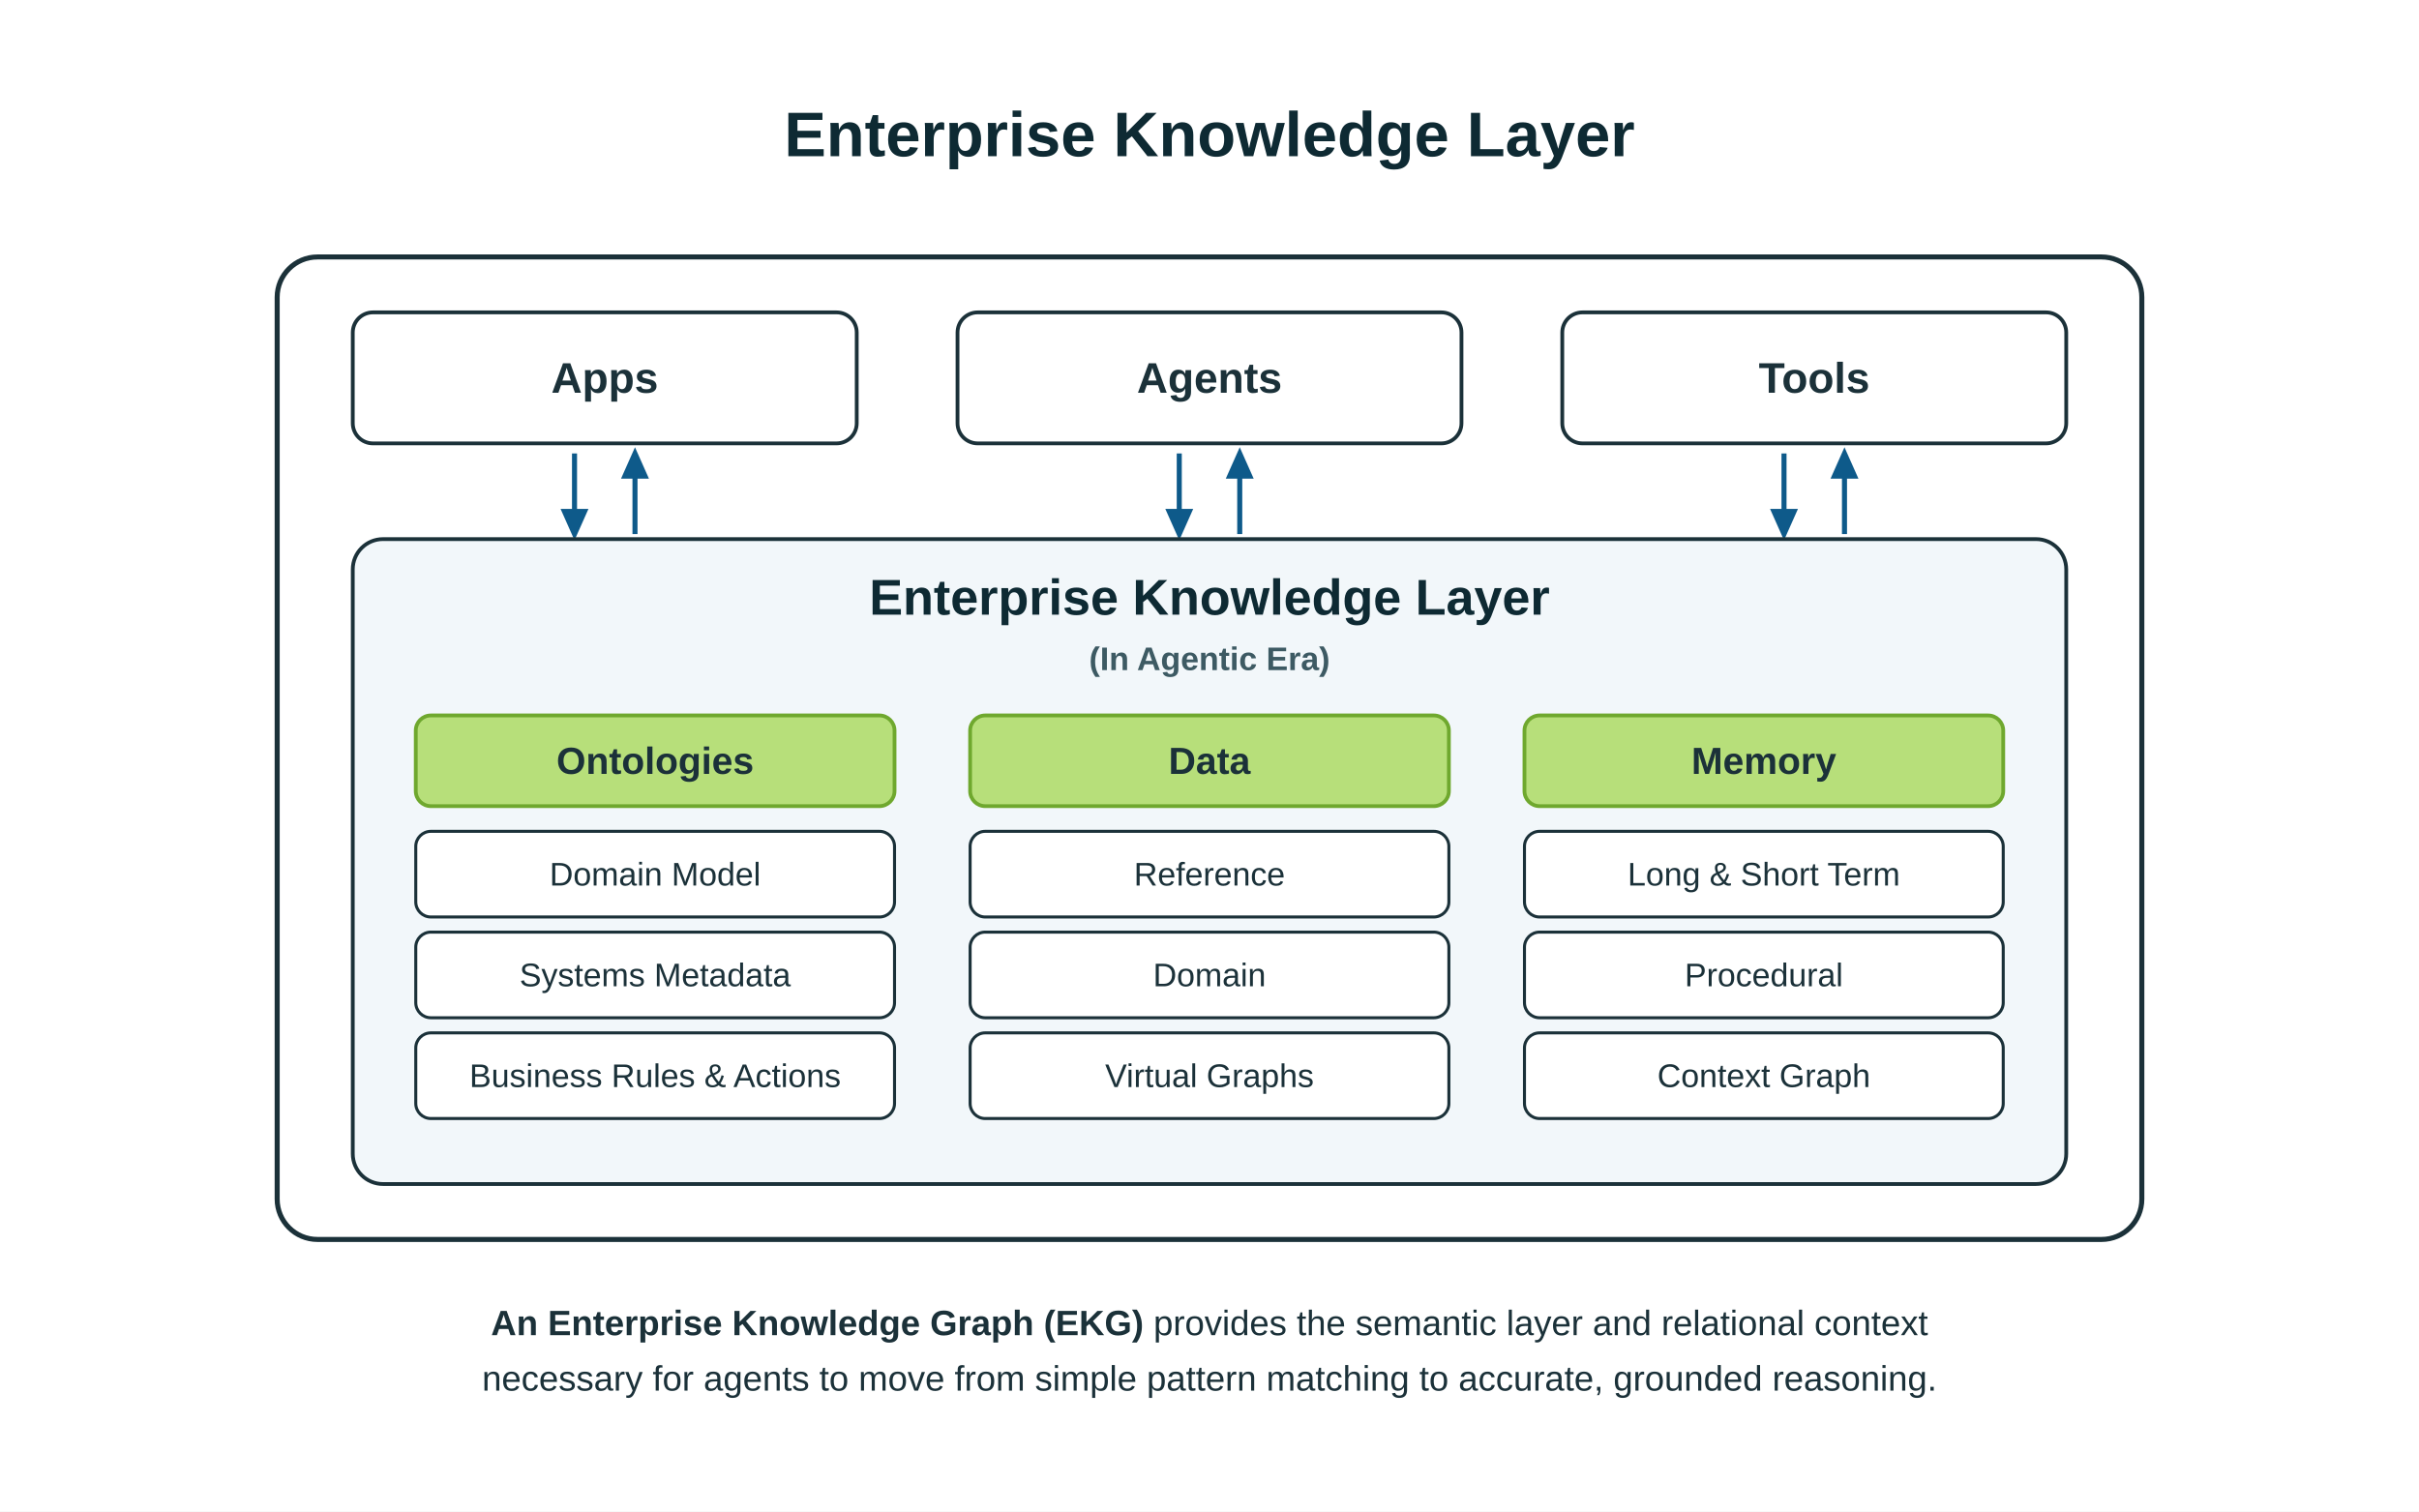
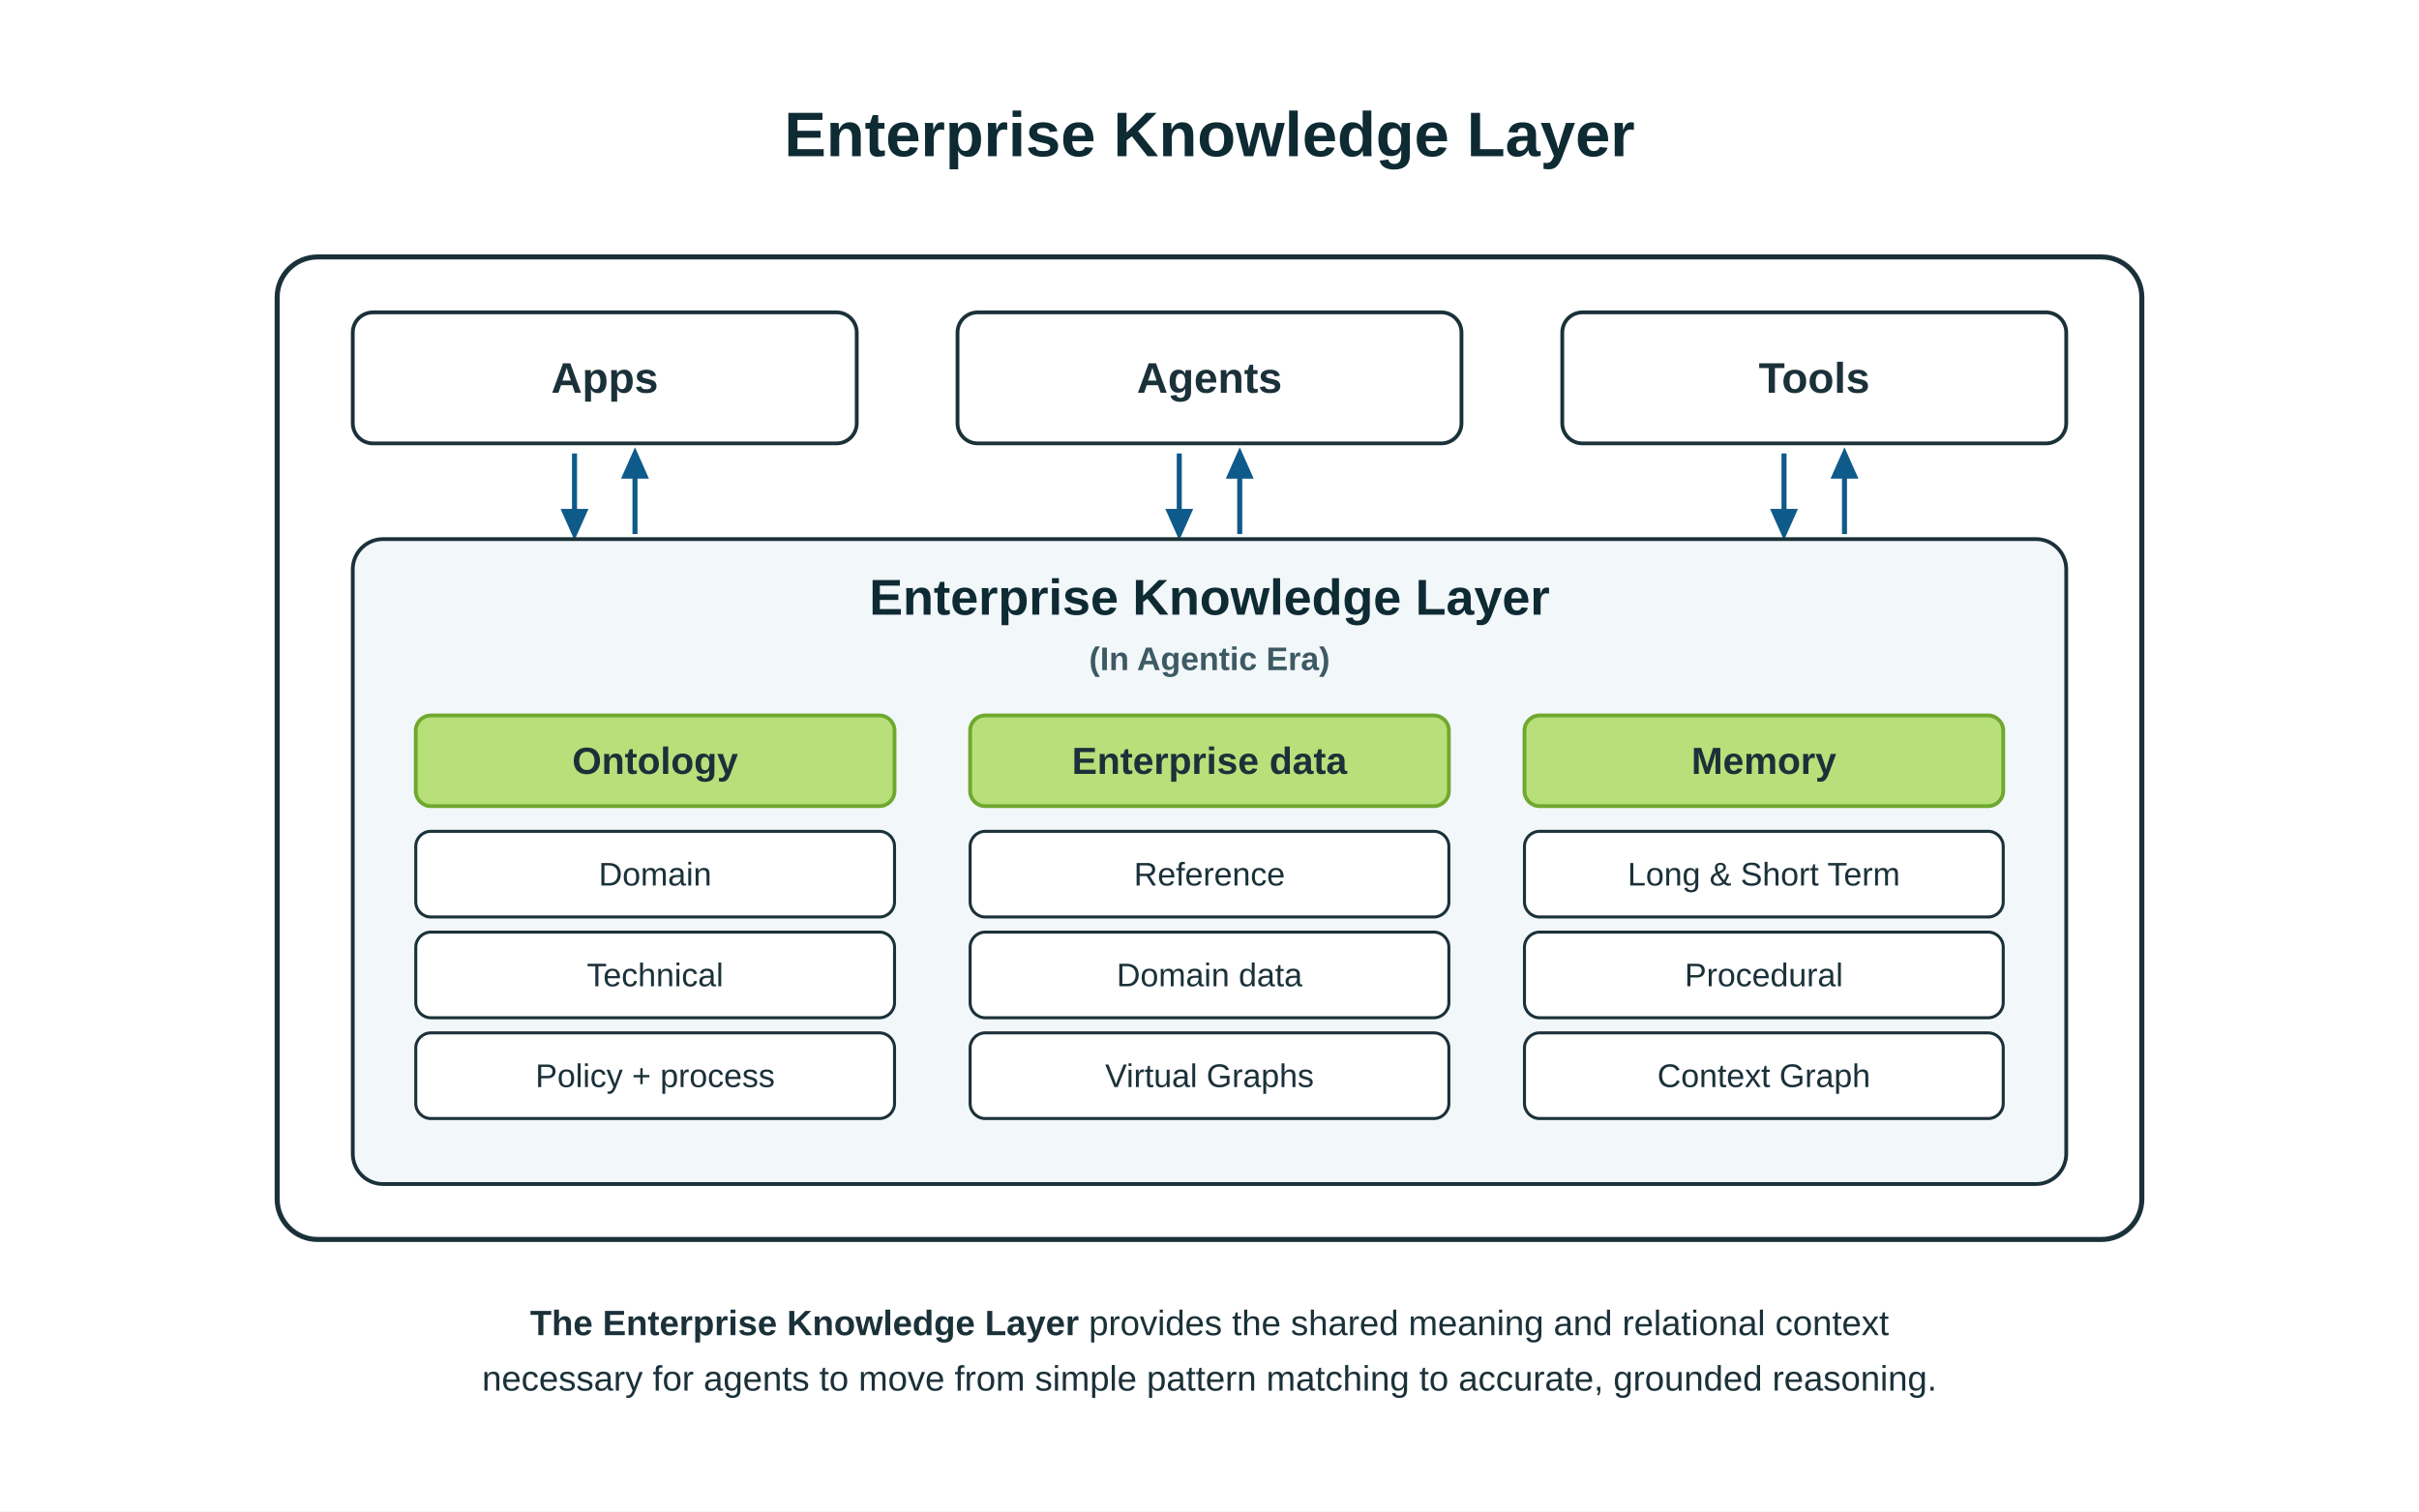
<svg xmlns="http://www.w3.org/2000/svg" width="960" height="600" viewBox="0 0 960 600" font-family="'Helvetica Neue', Arial, sans-serif">
  <rect x="0" y="0" width="960" height="600" fill="#FFFFFF" />
  <text x="480" y="62" text-anchor="middle" font-size="25" font-weight="700" fill="#0E2A33">Enterprise Knowledge Layer</text>
  <rect x="110" y="102" width="740" height="390" rx="16" fill="#FFFFFF" stroke="#1B3139" stroke-width="2" />
  <g>
    <rect x="140" y="124" width="200" height="52" rx="8" fill="#FFFFFF" stroke="#1B3139" stroke-width="1.5" />
    <text x="240" y="150" text-anchor="middle" dominant-baseline="central" font-size="17" font-weight="600" fill="#1B3139">Apps</text>
    <rect x="380" y="124" width="200" height="52" rx="8" fill="#FFFFFF" stroke="#1B3139" stroke-width="1.5" />
    <text x="480" y="150" text-anchor="middle" dominant-baseline="central" font-size="17" font-weight="600" fill="#1B3139">Agents</text>
    <rect x="620" y="124" width="200" height="52" rx="8" fill="#FFFFFF" stroke="#1B3139" stroke-width="1.5" />
    <text x="720" y="150" text-anchor="middle" dominant-baseline="central" font-size="17" font-weight="600" fill="#1B3139">Tools</text>
  </g>
  <g stroke="#0E5A8A" stroke-width="2" fill="#0E5A8A">
    <line x1="228" y1="180" x2="228" y2="205" />
    <polygon points="228,212 224,203 232,203" />
    <line x1="252" y1="212" x2="252" y2="187" />
    <polygon points="252,180 248,189 256,189" />
    <line x1="468" y1="180" x2="468" y2="205" />
    <polygon points="468,212 464,203 472,203" />
    <line x1="492" y1="212" x2="492" y2="187" />
    <polygon points="492,180 488,189 496,189" />
    <line x1="708" y1="180" x2="708" y2="205" />
    <polygon points="708,212 704,203 712,203" />
    <line x1="732" y1="212" x2="732" y2="187" />
    <polygon points="732,180 728,189 736,189" />
  </g>
  <rect x="140" y="214" width="680" height="256" rx="12" fill="#F2F7FA" stroke="#1B3139" stroke-width="1.5" />
  <text x="480" y="244" text-anchor="middle" font-size="20" font-weight="700" fill="#0E2A33">Enterprise Knowledge Layer</text>
  <text x="480" y="266" text-anchor="middle" font-size="13" font-weight="600" fill="#3D5A63">(In Agentic Era)</text>
  <g>
    <rect x="165" y="284" width="190" height="36" rx="6" fill="#B7DF7A" stroke="#6FA82E" stroke-width="1.5" />
-     <text x="260" y="302" text-anchor="middle" dominant-baseline="central" font-size="15" font-weight="700" fill="#1B3139">Ontologies</text>
+     <text x="260" y="302" text-anchor="middle" dominant-baseline="central" font-size="15" font-weight="700" fill="#1B3139">Ontology</text>
    <rect x="165" y="330" width="190" height="34" rx="6" fill="#FFFFFF" stroke="#1B3139" stroke-width="1.2" />
-     <text x="260" y="347" text-anchor="middle" dominant-baseline="central" font-size="13" fill="#1B3139">Domain Model</text>
+     <text x="260" y="347" text-anchor="middle" dominant-baseline="central" font-size="13" fill="#1B3139">Domain</text>
    <rect x="165" y="370" width="190" height="34" rx="6" fill="#FFFFFF" stroke="#1B3139" stroke-width="1.2" />
-     <text x="260" y="387" text-anchor="middle" dominant-baseline="central" font-size="13" fill="#1B3139">Systems Metadata</text>
+     <text x="260" y="387" text-anchor="middle" dominant-baseline="central" font-size="13" fill="#1B3139">Technical</text>
    <rect x="165" y="410" width="190" height="34" rx="6" fill="#FFFFFF" stroke="#1B3139" stroke-width="1.2" />
-     <text x="260" y="427" text-anchor="middle" dominant-baseline="central" font-size="13" fill="#1B3139">Business Rules &amp; Actions</text>
+     <text x="260" y="427" text-anchor="middle" dominant-baseline="central" font-size="13" fill="#1B3139">Policy + process</text>
  </g>
  <g>
    <rect x="385" y="284" width="190" height="36" rx="6" fill="#B7DF7A" stroke="#6FA82E" stroke-width="1.5" />
-     <text x="480" y="302" text-anchor="middle" dominant-baseline="central" font-size="15" font-weight="700" fill="#1B3139">Data</text>
+     <text x="480" y="302" text-anchor="middle" dominant-baseline="central" font-size="15" font-weight="700" fill="#1B3139">Enterprise data</text>
    <rect x="385" y="330" width="190" height="34" rx="6" fill="#FFFFFF" stroke="#1B3139" stroke-width="1.2" />
    <text x="480" y="347" text-anchor="middle" dominant-baseline="central" font-size="13" fill="#1B3139">Reference</text>
    <rect x="385" y="370" width="190" height="34" rx="6" fill="#FFFFFF" stroke="#1B3139" stroke-width="1.2" />
-     <text x="480" y="387" text-anchor="middle" dominant-baseline="central" font-size="13" fill="#1B3139">Domain</text>
+     <text x="480" y="387" text-anchor="middle" dominant-baseline="central" font-size="13" fill="#1B3139">Domain data</text>
    <rect x="385" y="410" width="190" height="34" rx="6" fill="#FFFFFF" stroke="#1B3139" stroke-width="1.2" />
    <text x="480" y="427" text-anchor="middle" dominant-baseline="central" font-size="13" fill="#1B3139">Virtual Graphs</text>
  </g>
  <g>
    <rect x="605" y="284" width="190" height="36" rx="6" fill="#B7DF7A" stroke="#6FA82E" stroke-width="1.5" />
    <text x="700" y="302" text-anchor="middle" dominant-baseline="central" font-size="15" font-weight="700" fill="#1B3139">Memory</text>
    <rect x="605" y="330" width="190" height="34" rx="6" fill="#FFFFFF" stroke="#1B3139" stroke-width="1.2" />
    <text x="700" y="347" text-anchor="middle" dominant-baseline="central" font-size="13" fill="#1B3139">Long &amp; Short Term</text>
    <rect x="605" y="370" width="190" height="34" rx="6" fill="#FFFFFF" stroke="#1B3139" stroke-width="1.2" />
    <text x="700" y="387" text-anchor="middle" dominant-baseline="central" font-size="13" fill="#1B3139">Procedural</text>
    <rect x="605" y="410" width="190" height="34" rx="6" fill="#FFFFFF" stroke="#1B3139" stroke-width="1.2" />
    <text x="700" y="427" text-anchor="middle" dominant-baseline="central" font-size="13" fill="#1B3139">Context Graph</text>
  </g>
  <text x="480" y="530" text-anchor="middle" font-size="14" fill="#1B3139">
-     <tspan font-weight="700">An Enterprise Knowledge Graph (EKG)</tspan> provides the semantic layer and relational context</text>
+     <tspan font-weight="700">The Enterprise Knowledge Layer</tspan> provides the shared meaning and relational context</text>
  <text x="480" y="552" text-anchor="middle" font-size="14" fill="#1B3139">necessary for agents to move from simple pattern matching to accurate, grounded reasoning.</text>
</svg>
